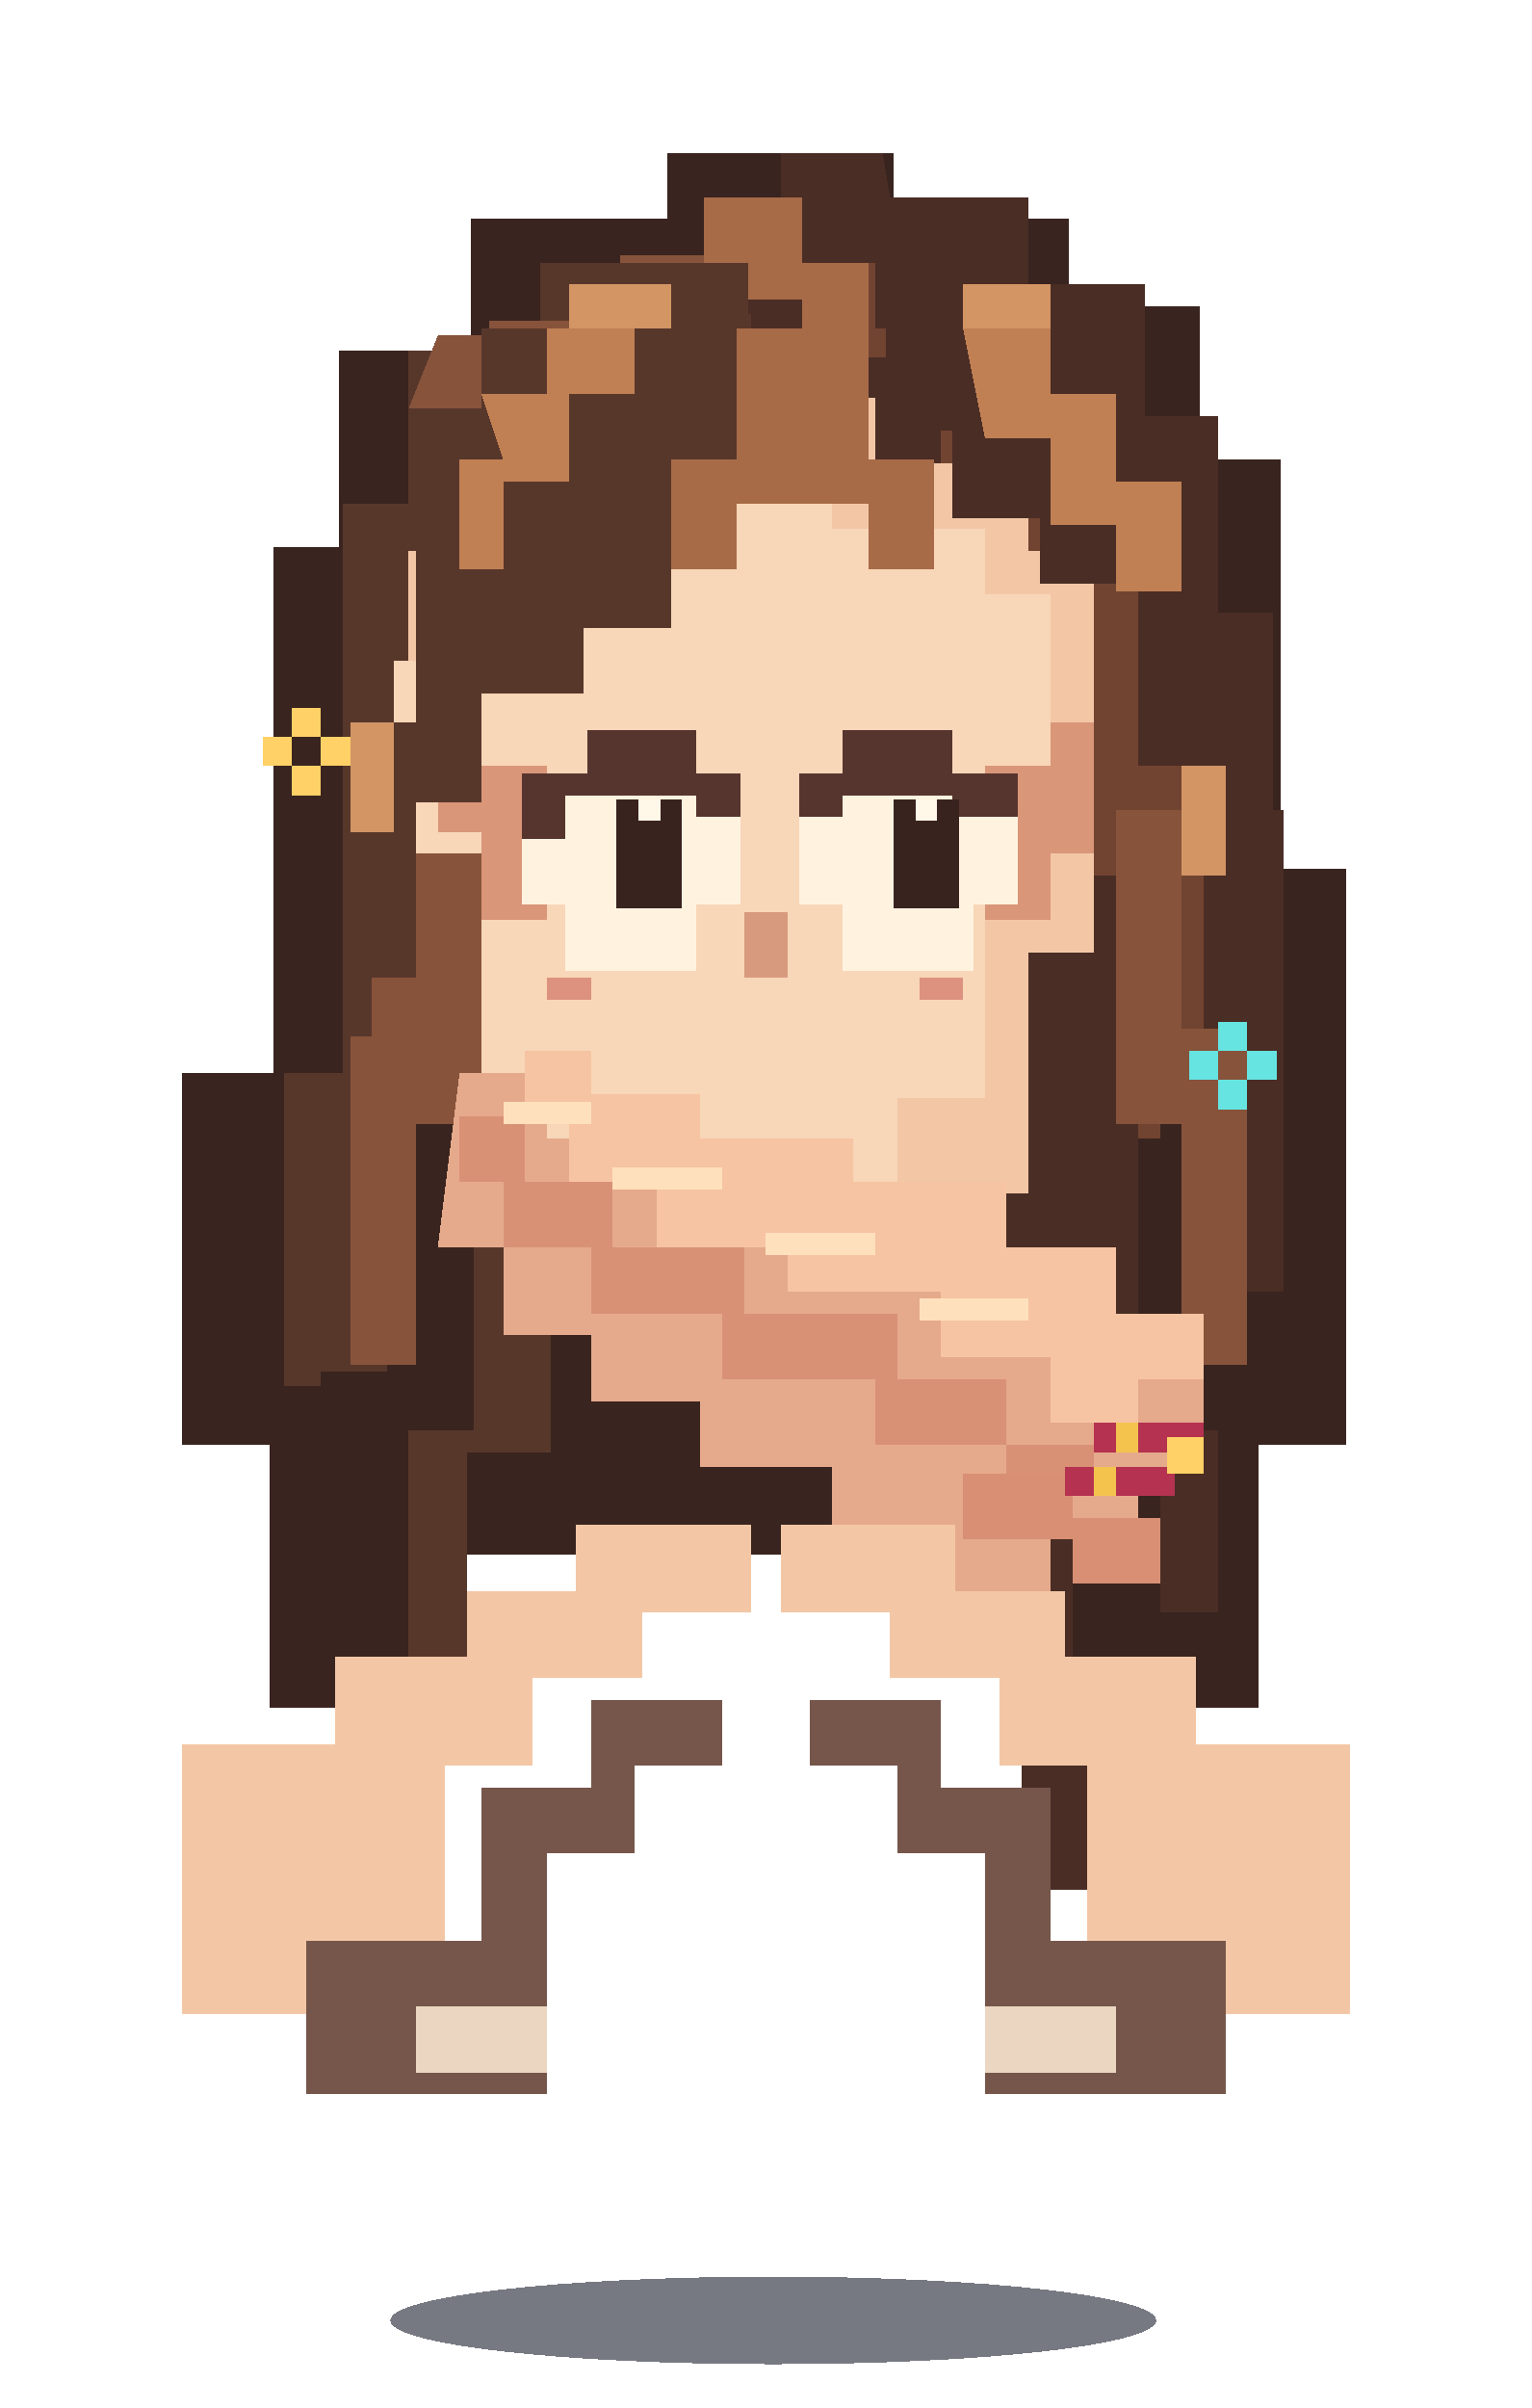
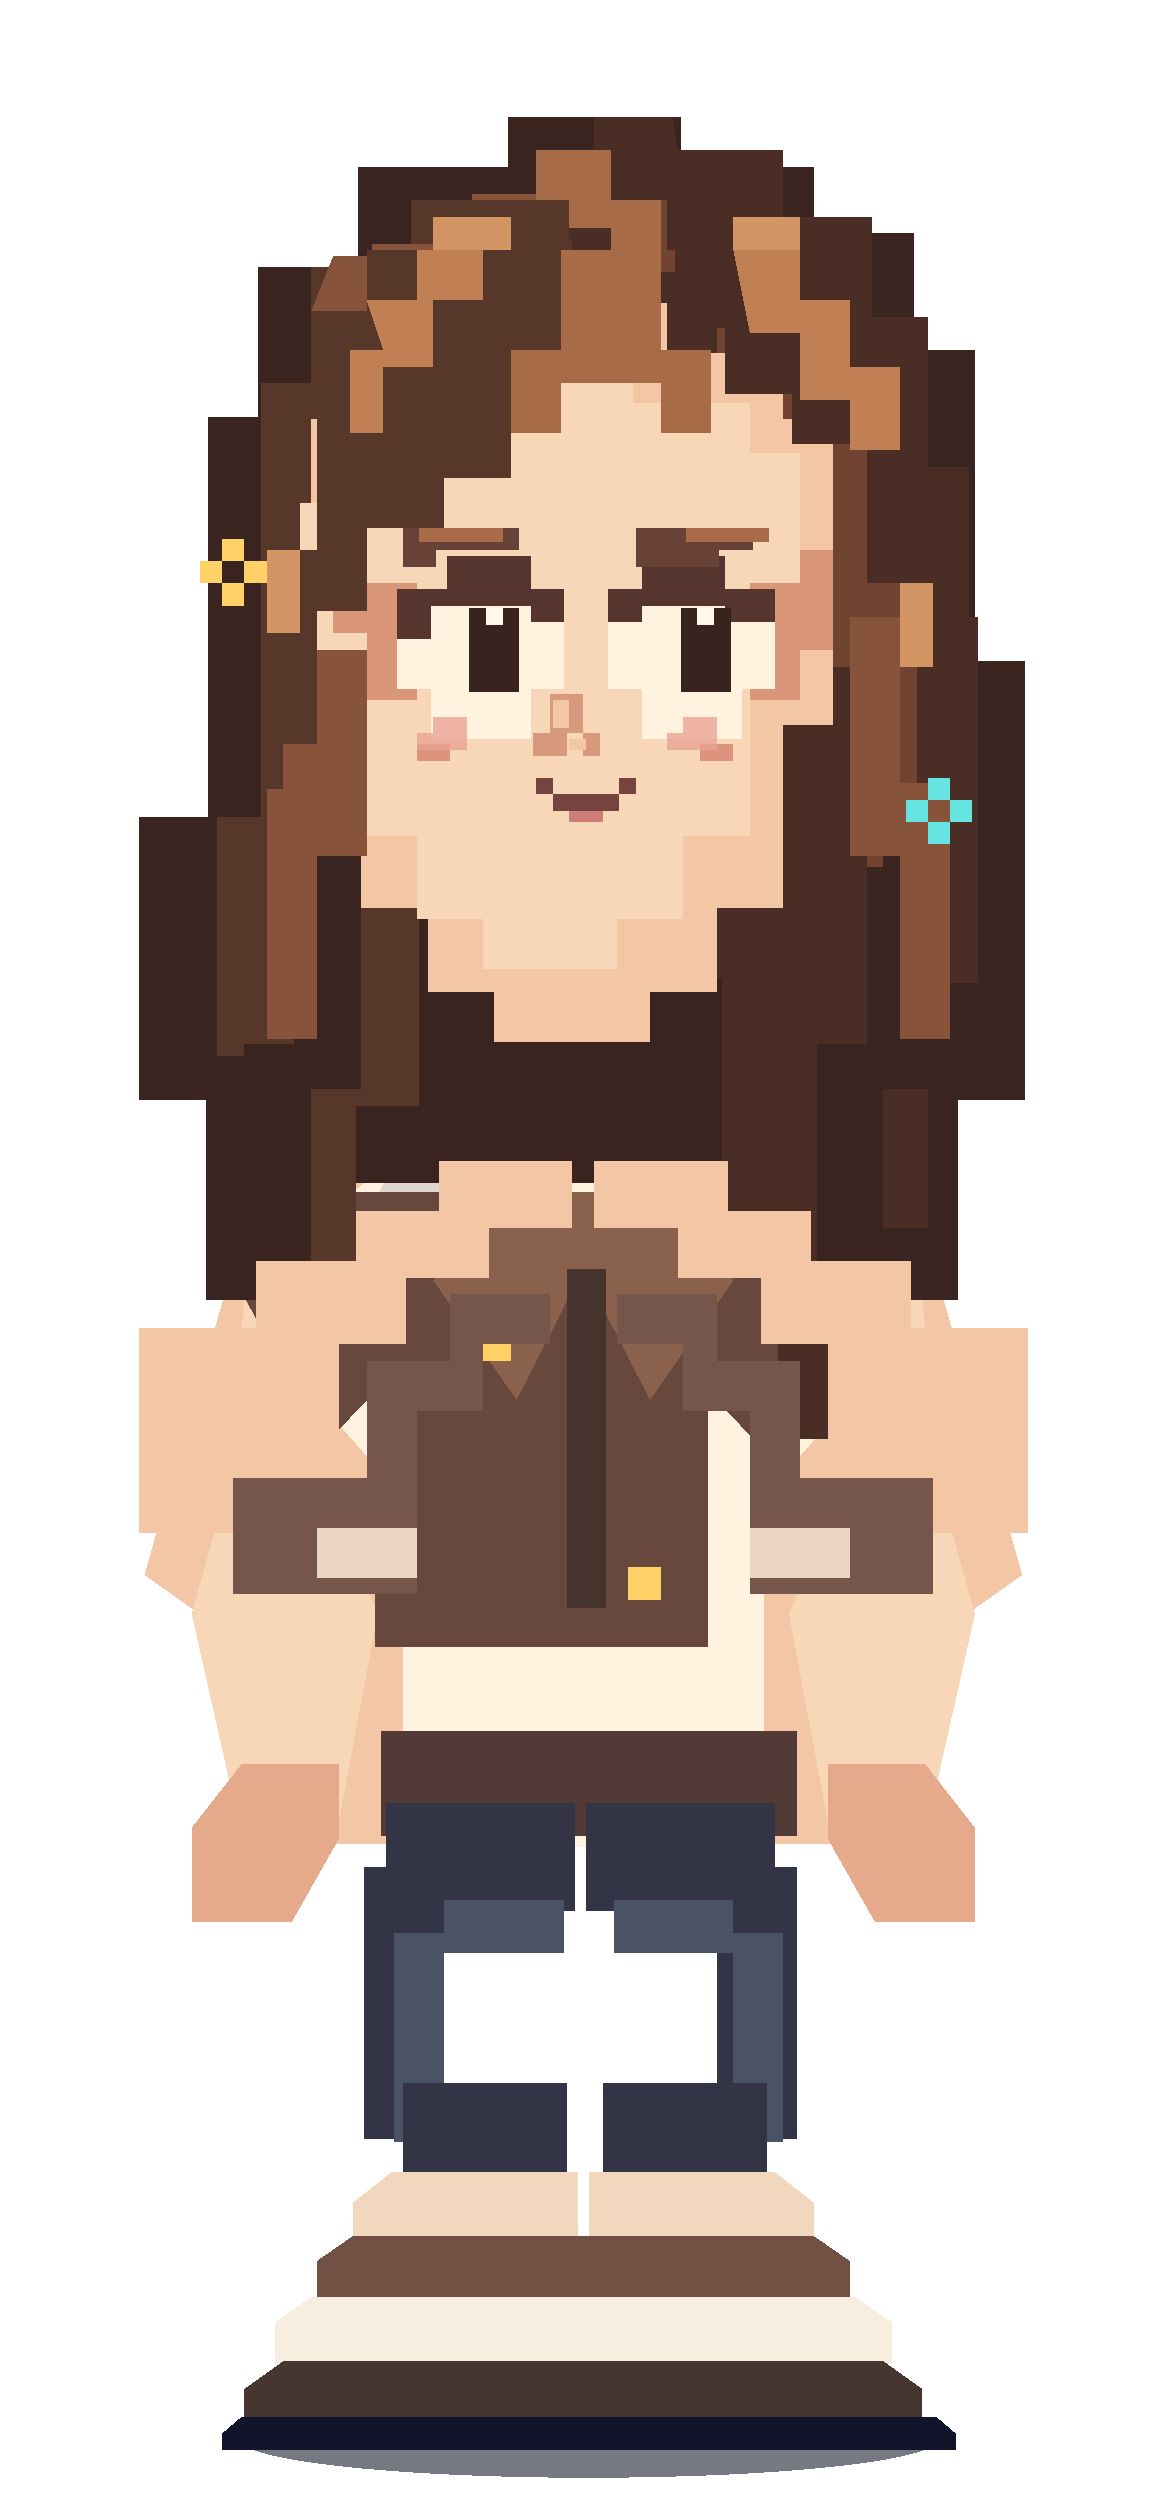
- <svg xmlns="http://www.w3.org/2000/svg" viewBox="0 0 420 660" shape-rendering="crispEdges">
-   <ellipse cx="212" cy="636" rx="105" ry="12" fill="#080b1b" opacity=".55" />
+ <svg xmlns="http://www.w3.org/2000/svg" viewBox="0 0 420 900" shape-rendering="crispEdges">
+   <ellipse cx="212" cy="878" rx="126" ry="14" fill="#080b1b" opacity=".55" />
+   <path d="M142 408h136l56 40 34 119-31 22v75H83v-75l-31-22 34-119 56-40Z" fill="#f3c7a6" />
+   <path d="M88 466h42l-12 73 18 42-15 80H87l-18-80 14-50 5-65Zm244 0h-42l12 73-18 42 15 80h34l18-80-14-50-5-65Z" fill="#f8d6b8" />
+   <path d="M87 635h35v27l-17 30H69v-34Zm211 0h35l18 23v34h-36l-17-30Z" fill="#e5aa8b" />
+   <path d="M148 410h124l40 37-15 67-22 25v126H145V539l-22-25-15-67 40-37Z" fill="#fff3df" />
+   <path d="m148 410 62 47-37 51-47-62 22-36Zm124 0-62 47 37 51 47-62-22-36Z" fill="#ddd7d0" />
+   <path d="M143 429h34l33 28 33-28h34l27 34-30 58-19-20v92H135v-92l-19 20-30-58 27-34h30Z" fill="#68483d" />
+   <path d="M177 429h33v28l-24 47-30-43 21-32Zm66 0h-33v28l24 47 30-43-21-32Z" fill="#8a614c" />
+   <path d="M204 457h14v122h-14Z" fill="#47342f" />
+   <path d="M172 478h12v12h-12Zm54 86h12v12h-12Z" fill="#ffd166" />
+   <path d="M137 623h150v38H137Z" fill="#523b36" />
+   <path d="M139 649h68v39h-47v82h-29v-98h8Zm72 0h68v23h8v98h-29v-82h-47Z" fill="#343447" />
+   <path d="M160 684h43v19h-43v68h-18v-75h18Zm61 0h43v12h18v75h-18v-68h-43Z" fill="#4a5266" />
+   <path d="M145 750h59v39h-59Zm72 0h59v39h-59Z" fill="#343447" />
+   <path d="M141 782h67v28h-81v-17l14-11Zm71 0h67l14 11v17h-81Z" fill="#f0d7bd" />
+   <path d="M127 805h86v24h-99v-15l13-9Zm80 0h86l13 9v15h-99Z" fill="#725044" />
+   <path d="M112 827h103v24H99v-15l13-9Zm93 0h103l13 9v15H205Z" fill="#f7eee0" />
+   <path d="M102 850h114v20H88v-10l14-10Zm102 0h114l14 10v10H204Z" fill="#47352f" />
+   <path d="M87 870h131v12H80v-6l7-6Zm119 0h131l7 6v6H206Z" fill="#11142b" />
  <path d="M75 270V150h18V96h36V60h54V42h62v18h48v24h36v42h22v112h18v158h-24v72h-42v-42H116v42H74v-72H50V294h25Z" fill="#39241f" />
  <path d="M94 252V138h18V96h36V72h48V54h29v32h-18v52h-18v72h-18v96h-20v92h-23v64h-26v-82H78v-86h16v-42Z" fill="#58372b" />
  <path d="M244 54h38v24h32v36h20v108h18v132h-18v88h-24v76h-30v-72h-20v-94h-18v-92h-18v-86h-18V86h-12V58h20V42h28Z" fill="#4a2d25" />
  <path d="M112 112h22V88h36V70h27v34h-19v42h-18v62h-18v80h-18v72h-22v-92h16v-72h14v-62h18v-42h-30Z" fill="#87533b" />
  <path d="M270 96h24v30h18v84h18v112h-18v-82h-18v-64h-18v-42h-18V98h-20V72h32Z" fill="#714431" />
  <path d="M193 54h27v18h18v38h-18v40h-18v44h-18v-48h18v-36h18V82h-27Z" fill="#a76b48" />
  <path d="M112 300h18v92h-18v76H88v-92h18v-58h6Zm206-12h18v104h-18v72h-24v-88h18v-64h6Z" fill="#39241f" />
  <path d="M132 151h18v-24h42v-18h48v18h42v24h18v110h-18v66h-24v30h-24v18h-56v-18h-24v-30h-24v-66h-18V151Z" fill="#f3c7a6" />
  <path d="M150 145h36v-18h42v18h42v18h18v84h-18v54h-24v30h-24v18h-48v-18h-24v-30h-24v-66h-18v-54h18v-36h24Z" fill="#f8d6b8" />
  <path d="M132 210h18v42h-18v-24h-12v-36h12Zm156-12h12v36h-12v18h-18v-42h18Z" fill="#d99678" />
  <path d="M114 168v-54h18V90h34V72h39v18h15v40h-18v18h-18v24h-24v18h-28v30h-18v48h-18v-70h18v-30Z" fill="#58372b" />
  <path d="M240 72h39v18h34v24h18v54h18v70h-18v-48h-18v-30h-28v-18h-24v-24h-18v-28h-18V90h15Z" fill="#4a2d25" />
  <path d="M202 90h18v48h-18v18h-18v-30h18Zm18 0h18v36h18v30h-18v-18h-18Z" fill="#a76b48" />
  <path d="M114 234h18v74h-18v66H96v-90h18Zm192-12h18v60h18v92h-18v-66h-18Z" fill="#87533b" />
  <path d="M132 108h18V90h24v18h-18v24h-18v24h-12v-30h12Zm132-18h24v18h18v24h18v30h-18v-18h-18v-24h-18Z" fill="#c08054" />
  <path d="M156 78h28v12h-28Zm108 0h24v12h-24ZM96 198h12v30H96Zm228 12h12v30h-12Z" fill="#d39564" />
  <path d="M143 218h18v-12h30v12h12v30h-12v18h-36v-18h-12Z" fill="#fff3df" />
  <path d="M219 218h12v-12h30v12h18v30h-12v18h-36v-18h-12Z" fill="#fff3df" />
  <path d="M143 212h18v-12h30v12h12v12h-12v-6h-36v12h-12Zm76 12v-12h12v-12h30v12h18v12h-18v-6h-30v6Z" fill="#57352f" />
  <path d="M169 219h18v30h-18Zm76 0h18v30h-18Z" fill="#39231f" />
  <path d="M175 219h6v6h-6Zm76 0h6v6h-6Z" fill="#fff8e9" />
  <path d="M150 268h12v6h-12Zm102 0h12v6h-12Z" fill="#dc927f" />
-   <path d="M204 250h12v18h-12Z" fill="#d89a7f" />
-   <path d="M126 294h24v18h30v12h48v18h42v18h30v18h30v24h-18v18h-24v18h-30v-18h-30v-18h-36v-18h-30v-18h-24v-24h-18Z" fill="#e5aa8b" />
-   <path d="M144 288h18v12h30v12h42v12h42v18h30v18h24v18h-18v12h-24v-18h-30v-18h-42v-12h-36v-18h-24v-18h-12Z" fill="#f6c4a2" />
-   <path d="M126 306h18v18h24v18h36v18h42v18h30v18h24v12h-24v-12h-36v-18h-42v-18h-36v-18h-24v-18h-12Z" fill="#d99176" />
-   <path d="M138 302h24v6h-24Zm30 18h30v6h-30Zm42 18h30v6h-30Zm42 18h30v6h-30Z" fill="#ffe0bd" />
-   <path d="M264 404h30v12h24v18h-24v-12h-30Z" fill="#d88f73" />
+   <path d="M145 190h42v8h-30v6h-12Zm84 0h42v8h-12v6h-30Z" fill="#684237" />
+   <path d="M151 190h30v5h-30Zm96 0h30v5h-30Z" fill="#a76b48" />
+   <path d="M198 250h12v14h-6v8h-12v-8h6Zm12 14h6v8h-6Z" fill="#d89a7f" />
+   <path d="M199 252h6v10h-6Zm6 14h6v4h-6Z" fill="#f3c7a6" />
+   <path d="M193 280h6v6h-6Zm6 6h24v6h-24Zm24-6h6v6h-6Z" fill="#75443f" />
+   <path d="M205 292h12v4h-12Z" fill="#ce7e78" />
+   <path d="M156 258h12v6h-12Zm-6 6h18v6h-18Zm96-6h12v6h-12Zm-6 6h18v6h-18Z" fill="#eaa393" opacity=".8" />
  <path d="M50 478h42v-24h36v-18h30v-18h48v24h-30v18h-30v24h-24v68H50Zm320 0h-42v-24h-36v-18h-30v-18h-48v24h30v18h30v24h24v68h72Z" fill="#f3c7a6" />
  <path d="M84 532h48v-42h30v-24h36v18h-24v24h-24v66H84Zm252 0h-48v-42h-30v-24h-36v18h24v24h24v66h66Z" fill="#76564b" />
  <path d="M114 550h36v18h-36Zm156 0h36v18h-36Z" fill="#ead6c1" />
-   <path d="M300 390h30v8h-30Zm-8 12h30v8h-30Z" fill="#b53250" />
-   <path d="M306 390h6v8h-6Zm-6 12h6v8h-6Z" fill="#f4c34e" />
-   <rect x="320" y="394" width="10" height="10" fill="#ffd166" />
  <path d="M80 194h8v8h-8Zm-8 8h8v8h-8Zm8 8h8v8h-8Zm8-8h8v8h-8Z" fill="#ffd166" />
  <path d="M334 280h8v8h-8Zm-8 8h8v8h-8Zm8 8h8v8h-8Zm8-8h8v8h-8Z" fill="#66e4e1" />
</svg>
